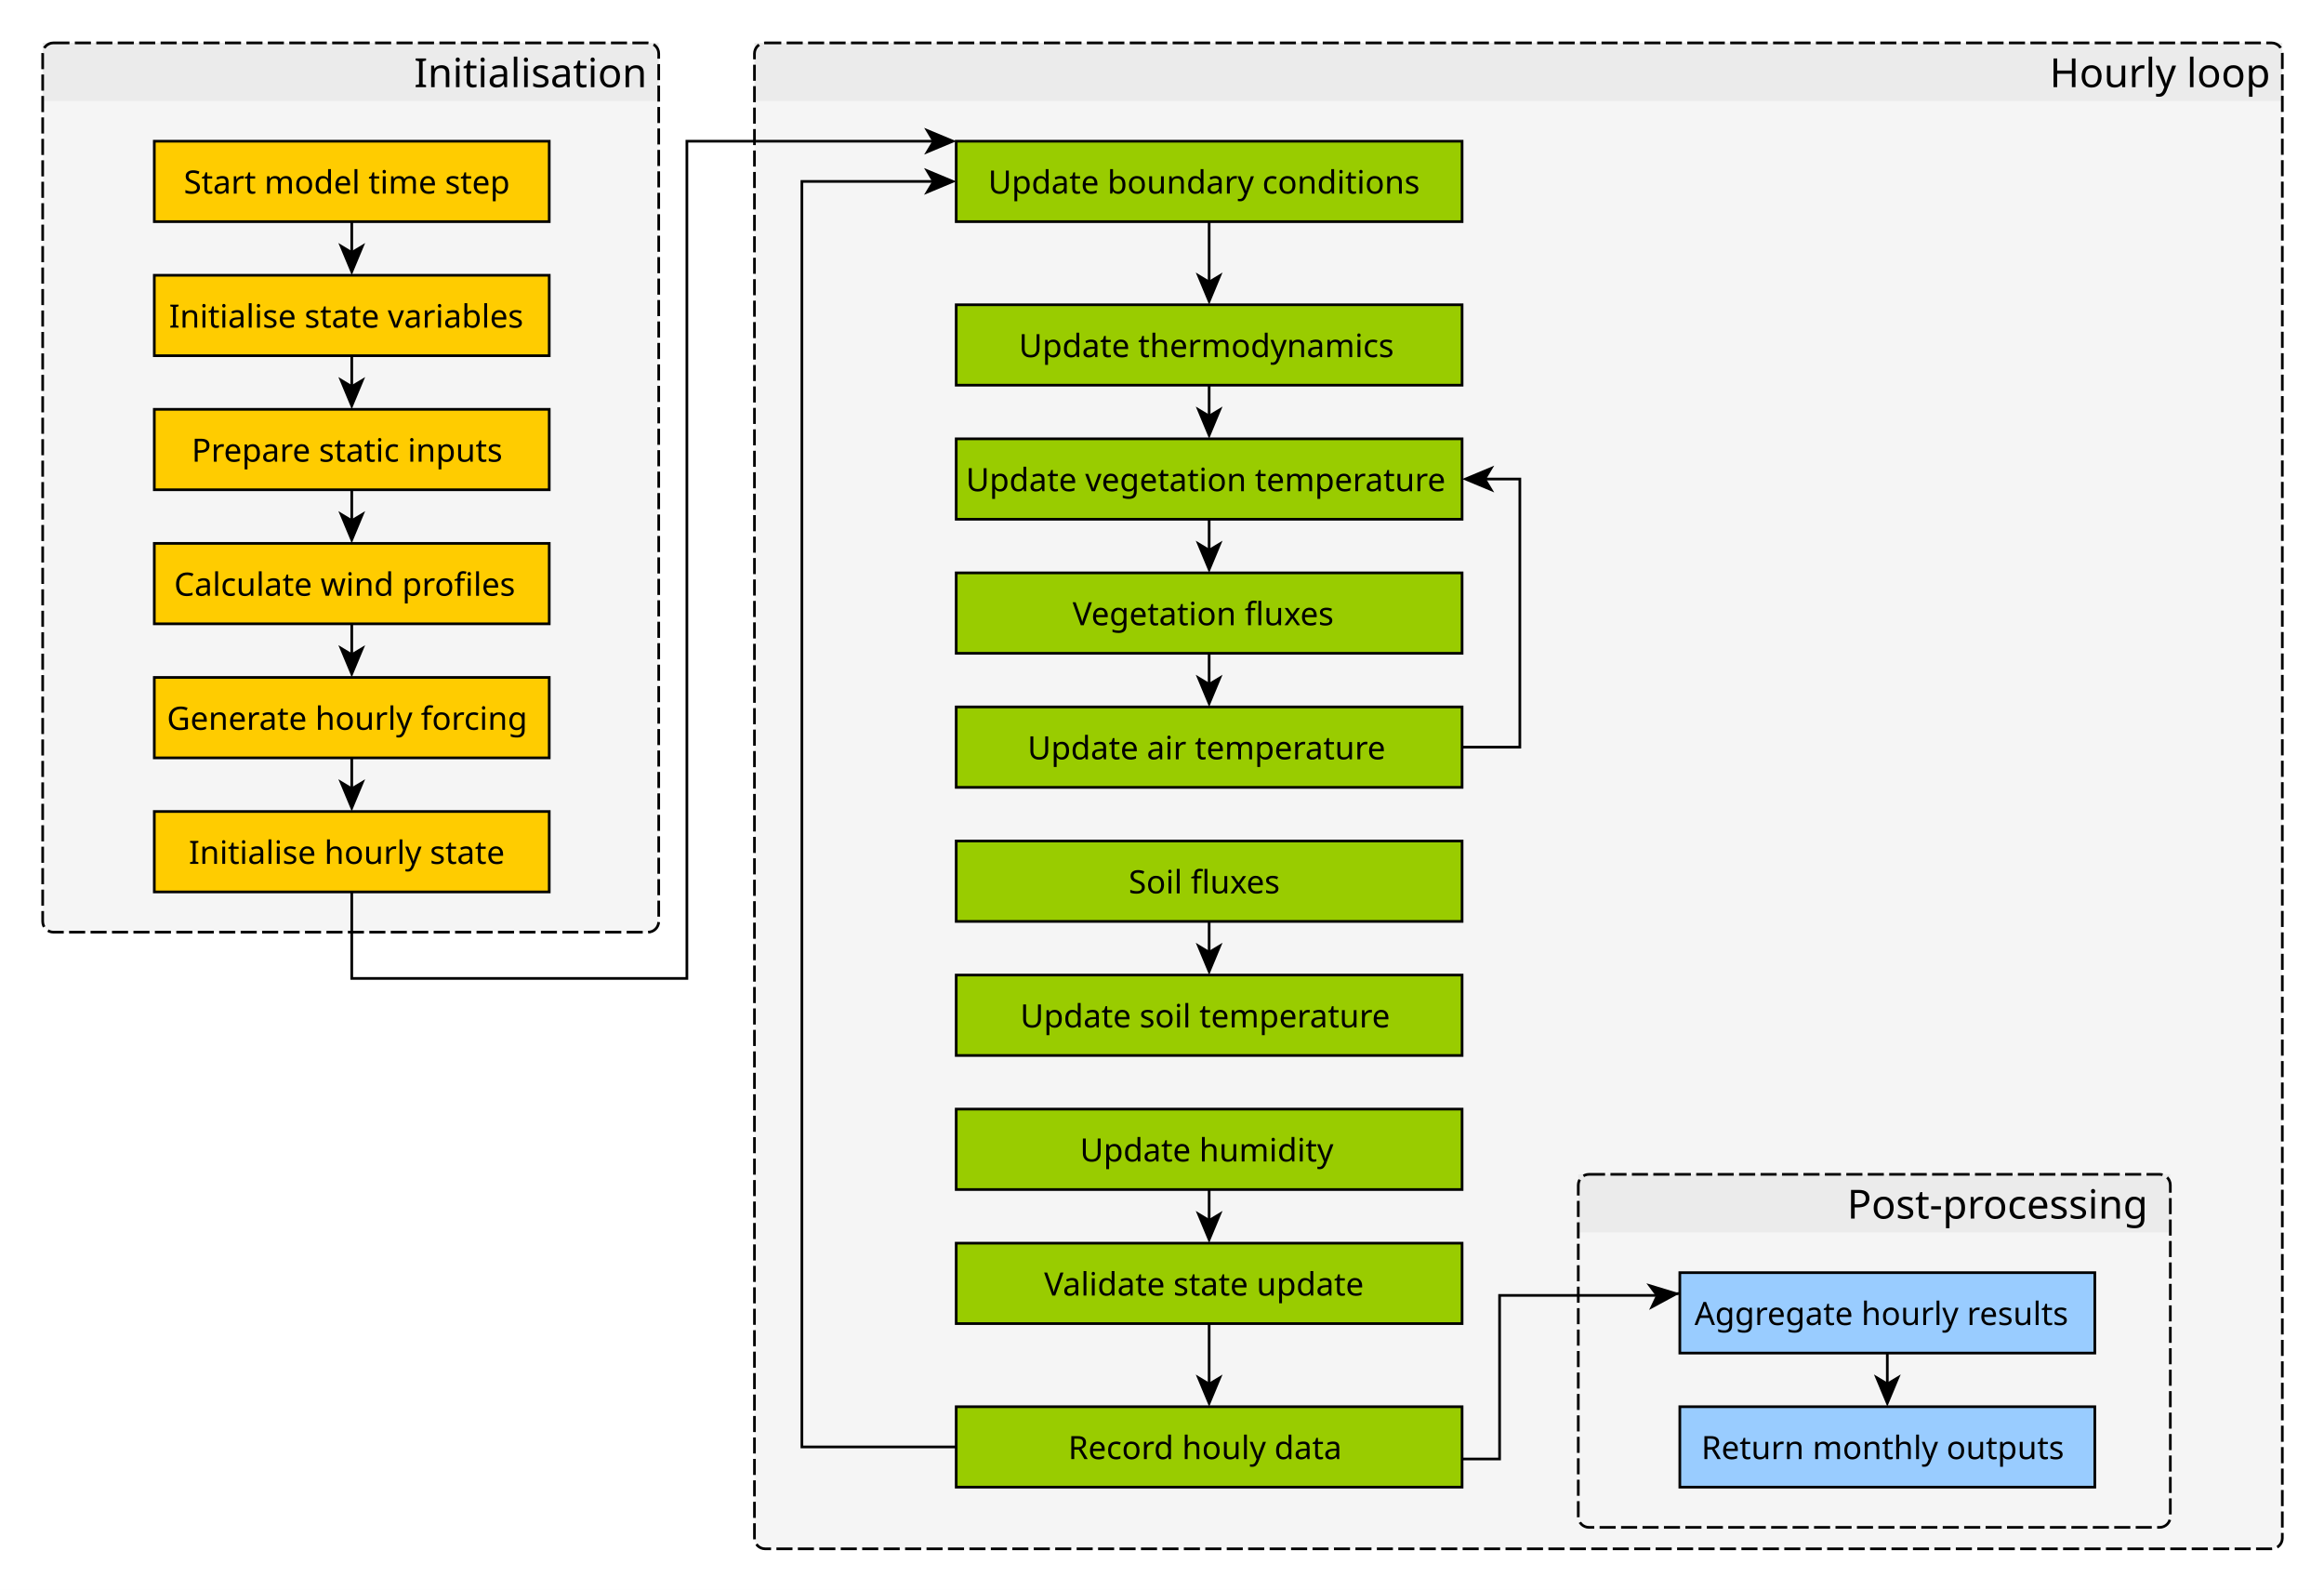
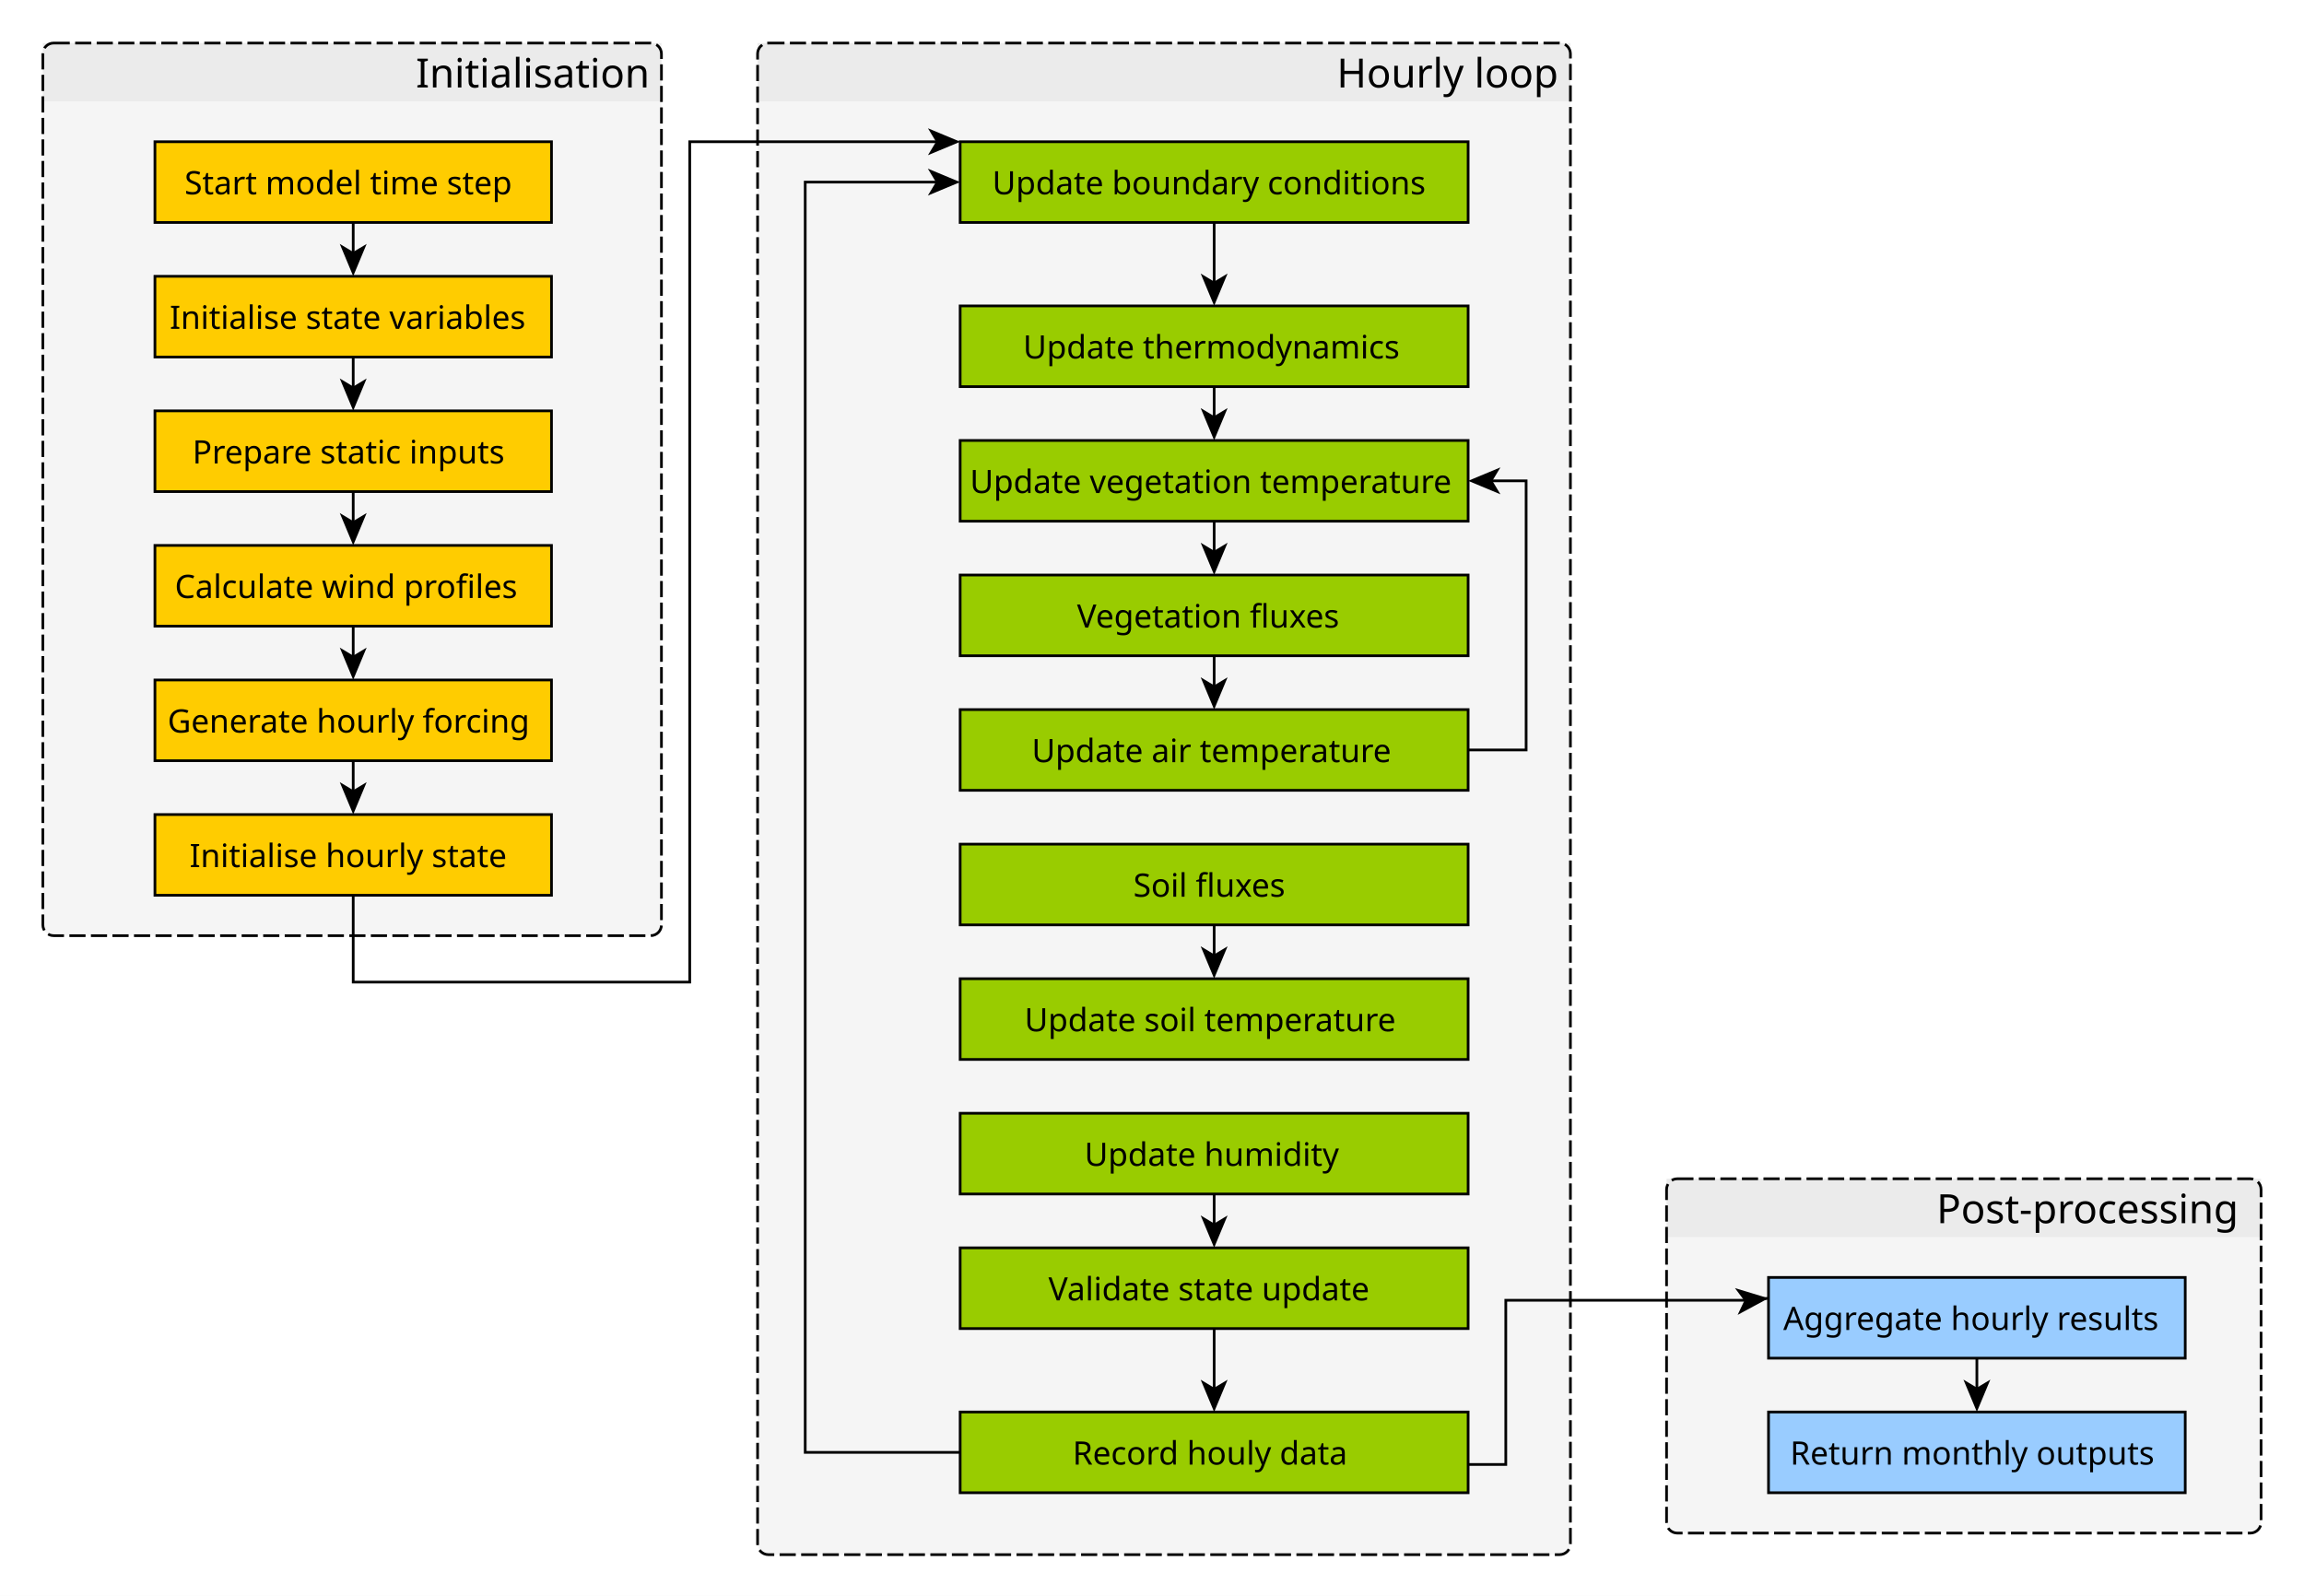
- <svg xmlns="http://www.w3.org/2000/svg" fill-opacity="1" color-rendering="auto" color-interpolation="auto" text-rendering="auto" stroke="black" stroke-linecap="square" width="867" stroke-miterlimit="10" shape-rendering="auto" stroke-opacity="1" fill="black" stroke-dasharray="none" font-weight="normal" stroke-width="1" height="593" font-family="'Dialog'" font-style="normal" stroke-linejoin="miter" font-size="12px" stroke-dashoffset="0" image-rendering="auto">
+ <svg xmlns="http://www.w3.org/2000/svg" fill-opacity="1" color-rendering="auto" color-interpolation="auto" text-rendering="auto" stroke="black" stroke-linecap="square" width="856" stroke-miterlimit="10" shape-rendering="auto" stroke-opacity="1" fill="black" stroke-dasharray="none" font-weight="normal" stroke-width="1" height="593" font-family="'Dialog'" font-style="normal" stroke-linejoin="miter" font-size="12px" stroke-dashoffset="0" image-rendering="auto">
  <defs id="genericDefs" />
  <g>
    <defs id="defs1">
      <clipPath clipPathUnits="userSpaceOnUse" id="clipPath1">
-         <path d="M0 0 L867 0 L867 593 L0 593 L0 0 Z" />
+         <path d="M0 0 L856 0 L856 593 L0 593 L0 0 Z" />
      </clipPath>
      <clipPath clipPathUnits="userSpaceOnUse" id="clipPath2">
-         <path d="M-549 58 L318 58 L318 651 L-549 651 L-549 58 Z" />
+         <path d="M-549 58 L307 58 L307 651 L-549 651 L-549 58 Z" />
      </clipPath>
    </defs>
    <g fill="white" text-rendering="geometricPrecision" shape-rendering="geometricPrecision" transform="translate(549,-58)" stroke="white">
-       <rect x="-549" width="867" height="593" y="58" clip-path="url(#clipPath2)" stroke="none" />
+       <rect x="-549" width="856" height="593" y="58" clip-path="url(#clipPath2)" stroke="none" />
    </g>
    <g fill="rgb(245,245,245)" text-rendering="geometricPrecision" shape-rendering="geometricPrecision" transform="matrix(1,0,0,1,549,-58)" stroke="rgb(245,245,245)">
      <rect x="-533.078" y="74" clip-path="url(#clipPath2)" width="229.823" rx="4" ry="4" height="331.666" stroke="none" />
      <rect x="-533.078" y="74" clip-path="url(#clipPath2)" fill="rgb(235,235,235)" width="229.823" height="21.666" stroke="none" />
    </g>
    <g font-size="15px" stroke-linecap="butt" transform="matrix(1,0,0,1,549,-58)" text-rendering="geometricPrecision" font-family="sans-serif" shape-rendering="geometricPrecision" stroke-miterlimit="1.45">
      <text x="-394.522" xml:space="preserve" y="90.502" clip-path="url(#clipPath2)" stroke="none">Initialisation</text>
      <rect x="-533.078" y="74" clip-path="url(#clipPath2)" fill="none" width="229.823" stroke-dasharray="6,2" rx="4" ry="4" height="331.666" />
    </g>
    <g fill="rgb(255,204,0)" text-rendering="geometricPrecision" shape-rendering="geometricPrecision" transform="matrix(1,0,0,1,549,-58)" stroke="rgb(255,204,0)">
      <rect x="-491.437" width="147.333" height="30" y="110.666" clip-path="url(#clipPath2)" stroke="none" />
    </g>
    <g text-rendering="geometricPrecision" stroke-miterlimit="1.45" shape-rendering="geometricPrecision" transform="matrix(1,0,0,1,549,-58)" stroke-linecap="butt">
      <rect fill="none" x="-491.437" width="147.333" height="30" y="110.666" clip-path="url(#clipPath2)" />
      <text x="-480.44" xml:space="preserve" y="130.201" clip-path="url(#clipPath2)" font-family="sans-serif" stroke="none">Start model time step</text>
    </g>
    <g fill="rgb(255,204,0)" text-rendering="geometricPrecision" shape-rendering="geometricPrecision" transform="matrix(1,0,0,1,549,-58)" stroke="rgb(255,204,0)">
      <rect x="-491.437" width="147.333" height="30" y="160.666" clip-path="url(#clipPath2)" stroke="none" />
    </g>
    <g text-rendering="geometricPrecision" stroke-miterlimit="1.45" shape-rendering="geometricPrecision" transform="matrix(1,0,0,1,549,-58)" stroke-linecap="butt">
      <rect fill="none" x="-491.437" width="147.333" height="30" y="160.666" clip-path="url(#clipPath2)" />
      <text x="-485.953" xml:space="preserve" y="180.201" clip-path="url(#clipPath2)" font-family="sans-serif" stroke="none">Initialise state variables</text>
    </g>
    <g fill="rgb(255,204,0)" text-rendering="geometricPrecision" shape-rendering="geometricPrecision" transform="matrix(1,0,0,1,549,-58)" stroke="rgb(255,204,0)">
      <rect x="-491.437" width="147.333" height="30" y="210.666" clip-path="url(#clipPath2)" stroke="none" />
    </g>
    <g text-rendering="geometricPrecision" stroke-miterlimit="1.45" shape-rendering="geometricPrecision" transform="matrix(1,0,0,1,549,-58)" stroke-linecap="butt">
      <rect fill="none" x="-491.437" width="147.333" height="30" y="210.666" clip-path="url(#clipPath2)" />
      <text x="-477.498" xml:space="preserve" y="230.201" clip-path="url(#clipPath2)" font-family="sans-serif" stroke="none">Prepare static inputs</text>
    </g>
    <g fill="rgb(255,204,0)" text-rendering="geometricPrecision" shape-rendering="geometricPrecision" transform="matrix(1,0,0,1,549,-58)" stroke="rgb(255,204,0)">
      <rect x="-491.437" width="147.333" height="30" y="260.666" clip-path="url(#clipPath2)" stroke="none" />
    </g>
    <g text-rendering="geometricPrecision" stroke-miterlimit="1.45" shape-rendering="geometricPrecision" transform="matrix(1,0,0,1,549,-58)" stroke-linecap="butt">
      <rect fill="none" x="-491.437" width="147.333" height="30" y="260.666" clip-path="url(#clipPath2)" />
      <text x="-484.049" xml:space="preserve" y="280.201" clip-path="url(#clipPath2)" font-family="sans-serif" stroke="none">Calculate wind profiles</text>
    </g>
    <g fill="rgb(255,204,0)" text-rendering="geometricPrecision" shape-rendering="geometricPrecision" transform="matrix(1,0,0,1,549,-58)" stroke="rgb(255,204,0)">
      <rect x="-491.437" width="147.333" height="30" y="310.666" clip-path="url(#clipPath2)" stroke="none" />
    </g>
    <g text-rendering="geometricPrecision" stroke-miterlimit="1.45" shape-rendering="geometricPrecision" transform="matrix(1,0,0,1,549,-58)" stroke-linecap="butt">
      <rect fill="none" x="-491.437" width="147.333" height="30" y="310.666" clip-path="url(#clipPath2)" />
      <text x="-486.744" xml:space="preserve" y="330.201" clip-path="url(#clipPath2)" font-family="sans-serif" stroke="none">Generate hourly forcing</text>
    </g>
    <g fill="rgb(255,204,0)" text-rendering="geometricPrecision" shape-rendering="geometricPrecision" transform="matrix(1,0,0,1,549,-58)" stroke="rgb(255,204,0)">
      <rect x="-491.437" width="147.333" height="30" y="360.666" clip-path="url(#clipPath2)" stroke="none" />
    </g>
    <g text-rendering="geometricPrecision" stroke-miterlimit="1.45" shape-rendering="geometricPrecision" transform="matrix(1,0,0,1,549,-58)" stroke-linecap="butt">
      <rect fill="none" x="-491.437" width="147.333" height="30" y="360.666" clip-path="url(#clipPath2)" />
      <text x="-478.576" xml:space="preserve" y="380.201" clip-path="url(#clipPath2)" font-family="sans-serif" stroke="none">Initialise hourly state</text>
      <path fill="none" d="M-417.771 140.666 L-417.771 152.627" clip-path="url(#clipPath2)" />
      <path d="M-417.771 160.627 L-412.771 148.627 L-417.771 151.627 L-422.771 148.627 Z" clip-path="url(#clipPath2)" stroke="none" />
      <path fill="none" d="M-417.771 190.666 L-417.771 202.627" clip-path="url(#clipPath2)" />
      <path d="M-417.771 210.627 L-412.771 198.627 L-417.771 201.627 L-422.771 198.627 Z" clip-path="url(#clipPath2)" stroke="none" />
      <path fill="none" d="M-417.771 240.666 L-417.771 252.627" clip-path="url(#clipPath2)" />
      <path d="M-417.771 260.627 L-412.771 248.627 L-417.771 251.627 L-422.771 248.627 Z" clip-path="url(#clipPath2)" stroke="none" />
      <path fill="none" d="M-417.771 290.666 L-417.771 302.627" clip-path="url(#clipPath2)" />
      <path d="M-417.771 310.627 L-412.771 298.627 L-417.771 301.627 L-422.771 298.627 Z" clip-path="url(#clipPath2)" stroke="none" />
      <path fill="none" d="M-417.771 340.666 L-417.771 352.627" clip-path="url(#clipPath2)" />
      <path d="M-417.771 360.627 L-412.771 348.627 L-417.771 351.627 L-422.771 348.627 Z" clip-path="url(#clipPath2)" stroke="none" />
    </g>
    <g fill="rgb(245,245,245)" text-rendering="geometricPrecision" shape-rendering="geometricPrecision" transform="matrix(1,0,0,1,549,-58)" stroke="rgb(245,245,245)">
-       <rect x="-267.536" y="74" clip-path="url(#clipPath2)" width="569.988" rx="4" ry="4" height="561.666" stroke="none" />
-       <rect x="-267.536" y="74" clip-path="url(#clipPath2)" fill="rgb(235,235,235)" width="569.988" height="21.666" stroke="none" />
+       <rect x="-267.536" y="74" clip-path="url(#clipPath2)" width="301.988" rx="4" ry="4" height="561.666" stroke="none" />
+       <rect x="-267.536" y="74" clip-path="url(#clipPath2)" fill="rgb(235,235,235)" width="301.988" height="21.666" stroke="none" />
    </g>
    <g font-size="15px" stroke-linecap="butt" transform="matrix(1,0,0,1,549,-58)" text-rendering="geometricPrecision" font-family="sans-serif" shape-rendering="geometricPrecision" stroke-miterlimit="1.45">
-       <text x="215.645" xml:space="preserve" y="90.502" clip-path="url(#clipPath2)" stroke="none">Hourly loop</text>
-       <rect x="-267.536" y="74" clip-path="url(#clipPath2)" fill="none" width="569.988" stroke-dasharray="6,2" rx="4" ry="4" height="561.666" />
+       <text x="-52.355" xml:space="preserve" y="90.502" clip-path="url(#clipPath2)" stroke="none">Hourly loop</text>
+       <rect x="-267.536" y="74" clip-path="url(#clipPath2)" fill="none" width="301.988" stroke-dasharray="6,2" rx="4" ry="4" height="561.666" />
    </g>
    <g fill="rgb(153,204,0)" text-rendering="geometricPrecision" shape-rendering="geometricPrecision" transform="matrix(1,0,0,1,549,-58)" stroke="rgb(153,204,0)">
      <rect x="-192.277" width="188.728" height="30" y="110.666" clip-path="url(#clipPath2)" stroke="none" />
    </g>
    <g text-rendering="geometricPrecision" stroke-miterlimit="1.45" shape-rendering="geometricPrecision" transform="matrix(1,0,0,1,549,-58)" stroke-linecap="butt">
      <rect fill="none" x="-192.277" width="188.728" height="30" y="110.666" clip-path="url(#clipPath2)" />
      <text x="-180.348" xml:space="preserve" y="130.201" clip-path="url(#clipPath2)" font-family="sans-serif" stroke="none">Update boundary conditions</text>
    </g>
    <g fill="rgb(153,204,0)" text-rendering="geometricPrecision" shape-rendering="geometricPrecision" transform="matrix(1,0,0,1,549,-58)" stroke="rgb(153,204,0)">
      <rect x="-192.277" width="188.728" height="30" y="171.666" clip-path="url(#clipPath2)" stroke="none" />
    </g>
    <g text-rendering="geometricPrecision" stroke-miterlimit="1.45" shape-rendering="geometricPrecision" transform="matrix(1,0,0,1,549,-58)" stroke-linecap="butt">
      <rect fill="none" x="-192.277" width="188.728" height="30" y="171.666" clip-path="url(#clipPath2)" />
      <text x="-168.89" xml:space="preserve" y="191.201" clip-path="url(#clipPath2)" font-family="sans-serif" stroke="none">Update thermodynamics</text>
    </g>
    <g fill="rgb(153,204,0)" text-rendering="geometricPrecision" shape-rendering="geometricPrecision" transform="matrix(1,0,0,1,549,-58)" stroke="rgb(153,204,0)">
      <rect x="-192.277" width="188.728" height="30" y="221.666" clip-path="url(#clipPath2)" stroke="none" />
    </g>
    <g text-rendering="geometricPrecision" stroke-miterlimit="1.45" shape-rendering="geometricPrecision" transform="matrix(1,0,0,1,549,-58)" stroke-linecap="butt">
      <rect fill="none" x="-192.277" width="188.728" height="30" y="221.666" clip-path="url(#clipPath2)" />
      <text x="-188.639" xml:space="preserve" y="241.201" clip-path="url(#clipPath2)" font-family="sans-serif" stroke="none">Update vegetation temperature</text>
    </g>
    <g fill="rgb(153,204,0)" text-rendering="geometricPrecision" shape-rendering="geometricPrecision" transform="matrix(1,0,0,1,549,-58)" stroke="rgb(153,204,0)">
      <rect x="-192.277" width="188.728" height="30" y="271.666" clip-path="url(#clipPath2)" stroke="none" />
    </g>
    <g text-rendering="geometricPrecision" stroke-miterlimit="1.45" shape-rendering="geometricPrecision" transform="matrix(1,0,0,1,549,-58)" stroke-linecap="butt">
      <rect fill="none" x="-192.277" width="188.728" height="30" y="271.666" clip-path="url(#clipPath2)" />
      <text x="-148.851" xml:space="preserve" y="291.201" clip-path="url(#clipPath2)" font-family="sans-serif" stroke="none">Vegetation fluxes</text>
    </g>
    <g fill="rgb(153,204,0)" text-rendering="geometricPrecision" shape-rendering="geometricPrecision" transform="matrix(1,0,0,1,549,-58)" stroke="rgb(153,204,0)">
      <rect x="-192.277" width="188.728" height="30" y="371.666" clip-path="url(#clipPath2)" stroke="none" />
    </g>
    <g text-rendering="geometricPrecision" stroke-miterlimit="1.45" shape-rendering="geometricPrecision" transform="matrix(1,0,0,1,549,-58)" stroke-linecap="butt">
      <rect fill="none" x="-192.277" width="188.728" height="30" y="371.666" clip-path="url(#clipPath2)" />
      <text x="-127.942" xml:space="preserve" y="391.201" clip-path="url(#clipPath2)" font-family="sans-serif" stroke="none">Soil fluxes</text>
    </g>
    <g fill="rgb(153,204,0)" text-rendering="geometricPrecision" shape-rendering="geometricPrecision" transform="matrix(1,0,0,1,549,-58)" stroke="rgb(153,204,0)">
      <rect x="-192.277" width="188.728" height="30" y="421.666" clip-path="url(#clipPath2)" stroke="none" />
    </g>
    <g text-rendering="geometricPrecision" stroke-miterlimit="1.45" shape-rendering="geometricPrecision" transform="matrix(1,0,0,1,549,-58)" stroke-linecap="butt">
      <rect fill="none" x="-192.277" width="188.728" height="30" y="421.666" clip-path="url(#clipPath2)" />
      <text x="-168.374" xml:space="preserve" y="441.201" clip-path="url(#clipPath2)" font-family="sans-serif" stroke="none">Update soil temperature</text>
    </g>
    <g fill="rgb(153,204,0)" text-rendering="geometricPrecision" shape-rendering="geometricPrecision" transform="matrix(1,0,0,1,549,-58)" stroke="rgb(153,204,0)">
      <rect x="-192.277" width="188.728" height="30" y="321.666" clip-path="url(#clipPath2)" stroke="none" />
    </g>
    <g text-rendering="geometricPrecision" stroke-miterlimit="1.45" shape-rendering="geometricPrecision" transform="matrix(1,0,0,1,549,-58)" stroke-linecap="butt">
      <rect fill="none" x="-192.277" width="188.728" height="30" y="321.666" clip-path="url(#clipPath2)" />
      <text x="-165.664" xml:space="preserve" y="341.201" clip-path="url(#clipPath2)" font-family="sans-serif" stroke="none">Update air temperature</text>
    </g>
    <g fill="rgb(153,204,0)" text-rendering="geometricPrecision" shape-rendering="geometricPrecision" transform="matrix(1,0,0,1,549,-58)" stroke="rgb(153,204,0)">
      <rect x="-192.277" width="188.728" height="30" y="471.666" clip-path="url(#clipPath2)" stroke="none" />
    </g>
    <g text-rendering="geometricPrecision" stroke-miterlimit="1.45" shape-rendering="geometricPrecision" transform="matrix(1,0,0,1,549,-58)" stroke-linecap="butt">
      <rect fill="none" x="-192.277" width="188.728" height="30" y="471.666" clip-path="url(#clipPath2)" />
      <text x="-146.094" xml:space="preserve" y="491.201" clip-path="url(#clipPath2)" font-family="sans-serif" stroke="none">Update humidity</text>
    </g>
    <g fill="rgb(153,204,0)" text-rendering="geometricPrecision" shape-rendering="geometricPrecision" transform="matrix(1,0,0,1,549,-58)" stroke="rgb(153,204,0)">
      <rect x="-192.277" width="188.728" height="30" y="521.666" clip-path="url(#clipPath2)" stroke="none" />
    </g>
    <g text-rendering="geometricPrecision" stroke-miterlimit="1.45" shape-rendering="geometricPrecision" transform="matrix(1,0,0,1,549,-58)" stroke-linecap="butt">
      <rect fill="none" x="-192.277" width="188.728" height="30" y="521.666" clip-path="url(#clipPath2)" />
      <text x="-159.471" xml:space="preserve" y="541.201" clip-path="url(#clipPath2)" font-family="sans-serif" stroke="none">Validate state update</text>
    </g>
    <g fill="rgb(153,204,0)" text-rendering="geometricPrecision" shape-rendering="geometricPrecision" transform="matrix(1,0,0,1,549,-58)" stroke="rgb(153,204,0)">
      <rect x="-192.277" width="188.728" height="30" y="582.666" clip-path="url(#clipPath2)" stroke="none" />
    </g>
    <g text-rendering="geometricPrecision" stroke-miterlimit="1.45" shape-rendering="geometricPrecision" transform="matrix(1,0,0,1,549,-58)" stroke-linecap="butt">
      <rect fill="none" x="-192.277" width="188.728" height="30" y="582.666" clip-path="url(#clipPath2)" />
      <text x="-150.486" xml:space="preserve" y="602.201" clip-path="url(#clipPath2)" font-family="sans-serif" stroke="none">Record houly data</text>
      <path fill="none" d="M-417.771 390.666 L-417.771 422.925 L-292.745 422.925 L-292.745 110.666 L-200.237 110.666" clip-path="url(#clipPath2)" />
      <path d="M-192.237 110.666 L-204.237 105.666 L-201.237 110.666 L-204.237 115.666 Z" clip-path="url(#clipPath2)" stroke="none" />
      <path fill="none" d="M-97.912 140.666 L-97.912 163.636" clip-path="url(#clipPath2)" />
      <path d="M-97.912 171.636 L-92.912 159.636 L-97.912 162.636 L-102.912 159.636 Z" clip-path="url(#clipPath2)" stroke="none" />
      <path fill="none" d="M-97.912 201.666 L-97.912 213.627" clip-path="url(#clipPath2)" />
      <path d="M-97.912 221.627 L-92.912 209.627 L-97.912 212.627 L-102.912 209.627 Z" clip-path="url(#clipPath2)" stroke="none" />
      <path fill="none" d="M-97.912 251.666 L-97.912 263.666" clip-path="url(#clipPath2)" />
      <path d="M-97.912 271.666 L-92.912 259.666 L-97.912 262.666 L-102.912 259.666 Z" clip-path="url(#clipPath2)" stroke="none" />
      <path fill="none" d="M-97.912 401.666 L-97.912 413.627" clip-path="url(#clipPath2)" />
      <path d="M-97.912 421.627 L-92.912 409.627 L-97.912 412.627 L-102.912 409.627 Z" clip-path="url(#clipPath2)" stroke="none" />
      <path fill="none" d="M-97.912 301.666 L-97.912 313.666" clip-path="url(#clipPath2)" />
      <path d="M-97.912 321.666 L-92.912 309.666 L-97.912 312.666 L-102.912 309.666 Z" clip-path="url(#clipPath2)" stroke="none" />
      <path fill="none" d="M-3.548 336.666 L18 336.666 L18 236.666 L4.452 236.666" clip-path="url(#clipPath2)" />
      <path d="M-3.548 236.666 L8.452 241.666 L5.452 236.666 L8.452 231.666 Z" clip-path="url(#clipPath2)" stroke="none" />
      <path fill="none" d="M-97.912 501.666 L-97.912 513.627" clip-path="url(#clipPath2)" />
      <path d="M-97.912 521.627 L-92.912 509.627 L-97.912 512.627 L-102.912 509.627 Z" clip-path="url(#clipPath2)" stroke="none" />
      <path fill="none" d="M-97.912 551.666 L-97.912 574.666" clip-path="url(#clipPath2)" />
      <path d="M-97.912 582.666 L-92.912 570.666 L-97.912 573.666 L-102.912 570.666 Z" clip-path="url(#clipPath2)" stroke="none" />
      <path fill="none" d="M-192.277 597.666 L-249.842 597.666 L-249.842 125.666 L-200.277 125.666" clip-path="url(#clipPath2)" />
      <path d="M-192.277 125.666 L-204.277 120.666 L-201.277 125.666 L-204.277 130.666 Z" clip-path="url(#clipPath2)" stroke="none" />
    </g>
    <g fill="rgb(245,245,245)" text-rendering="geometricPrecision" shape-rendering="geometricPrecision" transform="matrix(1,0,0,1,549,-58)" stroke="rgb(245,245,245)">
-       <rect x="39.798" y="496" clip-path="url(#clipPath2)" width="220.872" rx="4" ry="4" height="131.666" stroke="none" />
-       <rect x="39.798" y="496" clip-path="url(#clipPath2)" fill="rgb(235,235,235)" width="220.872" height="21.666" stroke="none" />
+       <rect x="70.171" y="496" clip-path="url(#clipPath2)" width="220.872" rx="4" ry="4" height="131.666" stroke="none" />
+       <rect x="70.171" y="496" clip-path="url(#clipPath2)" fill="rgb(235,235,235)" width="220.872" height="21.666" stroke="none" />
    </g>
    <g font-size="15px" stroke-linecap="butt" transform="matrix(1,0,0,1,549,-58)" text-rendering="geometricPrecision" font-family="sans-serif" shape-rendering="geometricPrecision" stroke-miterlimit="1.45">
-       <text x="140.105" xml:space="preserve" y="512.502" clip-path="url(#clipPath2)" stroke="none">Post-processing</text>
-       <rect x="39.798" y="496" clip-path="url(#clipPath2)" fill="none" width="220.872" stroke-dasharray="6,2" rx="4" ry="4" height="131.666" />
+       <text x="170.478" xml:space="preserve" y="512.502" clip-path="url(#clipPath2)" stroke="none">Post-processing</text>
+       <rect x="70.171" y="496" clip-path="url(#clipPath2)" fill="none" width="220.872" stroke-dasharray="6,2" rx="4" ry="4" height="131.666" />
    </g>
    <g fill="rgb(153,204,255)" text-rendering="geometricPrecision" shape-rendering="geometricPrecision" transform="matrix(1,0,0,1,549,-58)" stroke="rgb(153,204,255)">
-       <rect x="77.68" width="154.821" height="30" y="532.666" clip-path="url(#clipPath2)" stroke="none" />
-     </g>
-     <g text-rendering="geometricPrecision" stroke-miterlimit="1.45" shape-rendering="geometricPrecision" transform="matrix(1,0,0,1,549,-58)" stroke-linecap="butt">
-       <rect fill="none" x="77.68" width="154.821" height="30" y="532.666" clip-path="url(#clipPath2)" />
-       <text x="83.158" xml:space="preserve" y="552.201" clip-path="url(#clipPath2)" font-family="sans-serif" stroke="none">Aggregate hourly results</text>
+       <rect x="108.052" width="154.821" height="30" y="532.666" clip-path="url(#clipPath2)" stroke="none" />
+     </g>
+     <g text-rendering="geometricPrecision" stroke-miterlimit="1.45" shape-rendering="geometricPrecision" transform="matrix(1,0,0,1,549,-58)" stroke-linecap="butt">
+       <rect fill="none" x="108.052" width="154.821" height="30" y="532.666" clip-path="url(#clipPath2)" />
+       <text x="113.53" xml:space="preserve" y="552.201" clip-path="url(#clipPath2)" font-family="sans-serif" stroke="none">Aggregate hourly results</text>
    </g>
    <g fill="rgb(153,204,255)" text-rendering="geometricPrecision" shape-rendering="geometricPrecision" transform="matrix(1,0,0,1,549,-58)" stroke="rgb(153,204,255)">
-       <rect x="77.68" width="154.821" height="30" y="582.666" clip-path="url(#clipPath2)" stroke="none" />
-     </g>
-     <g text-rendering="geometricPrecision" stroke-miterlimit="1.45" shape-rendering="geometricPrecision" transform="matrix(1,0,0,1,549,-58)" stroke-linecap="butt">
-       <rect fill="none" x="77.68" width="154.821" height="30" y="582.666" clip-path="url(#clipPath2)" />
-       <text x="85.707" xml:space="preserve" y="602.201" clip-path="url(#clipPath2)" font-family="sans-serif" stroke="none">Return monthly outputs</text>
-       <path fill="none" d="M-3.562 602.168 L10.441 602.168 L10.441 541.149 L70.233 541.149 L77.65 540.408" clip-path="url(#clipPath2)" />
-       <path d="M77.65 540.408 L65.212 536.626 L68.694 541.303 L66.206 546.576 Z" clip-path="url(#clipPath2)" stroke="none" />
-       <path fill="none" d="M155.09 562.666 L155.09 574.627" clip-path="url(#clipPath2)" />
-       <path d="M155.09 582.627 L160.09 570.627 L155.09 573.627 L150.09 570.627 Z" clip-path="url(#clipPath2)" stroke="none" />
+       <rect x="108.052" width="154.821" height="30" y="582.666" clip-path="url(#clipPath2)" stroke="none" />
+     </g>
+     <g text-rendering="geometricPrecision" stroke-miterlimit="1.45" shape-rendering="geometricPrecision" transform="matrix(1,0,0,1,549,-58)" stroke-linecap="butt">
+       <rect fill="none" x="108.052" width="154.821" height="30" y="582.666" clip-path="url(#clipPath2)" />
+       <text x="116.079" xml:space="preserve" y="602.201" clip-path="url(#clipPath2)" font-family="sans-serif" stroke="none">Return monthly outputs</text>
+       <path fill="none" d="M-3.562 602.168 L10.441 602.168 L10.441 541.149 L100.606 541.149 L108.022 540.408" clip-path="url(#clipPath2)" />
+       <path d="M108.022 540.408 L95.584 536.626 L99.067 541.303 L96.579 546.576 Z" clip-path="url(#clipPath2)" stroke="none" />
+       <path fill="none" d="M185.463 562.666 L185.463 574.627" clip-path="url(#clipPath2)" />
+       <path d="M185.463 582.627 L190.463 570.627 L185.463 573.627 L180.463 570.627 Z" clip-path="url(#clipPath2)" stroke="none" />
    </g>
  </g>
</svg>
